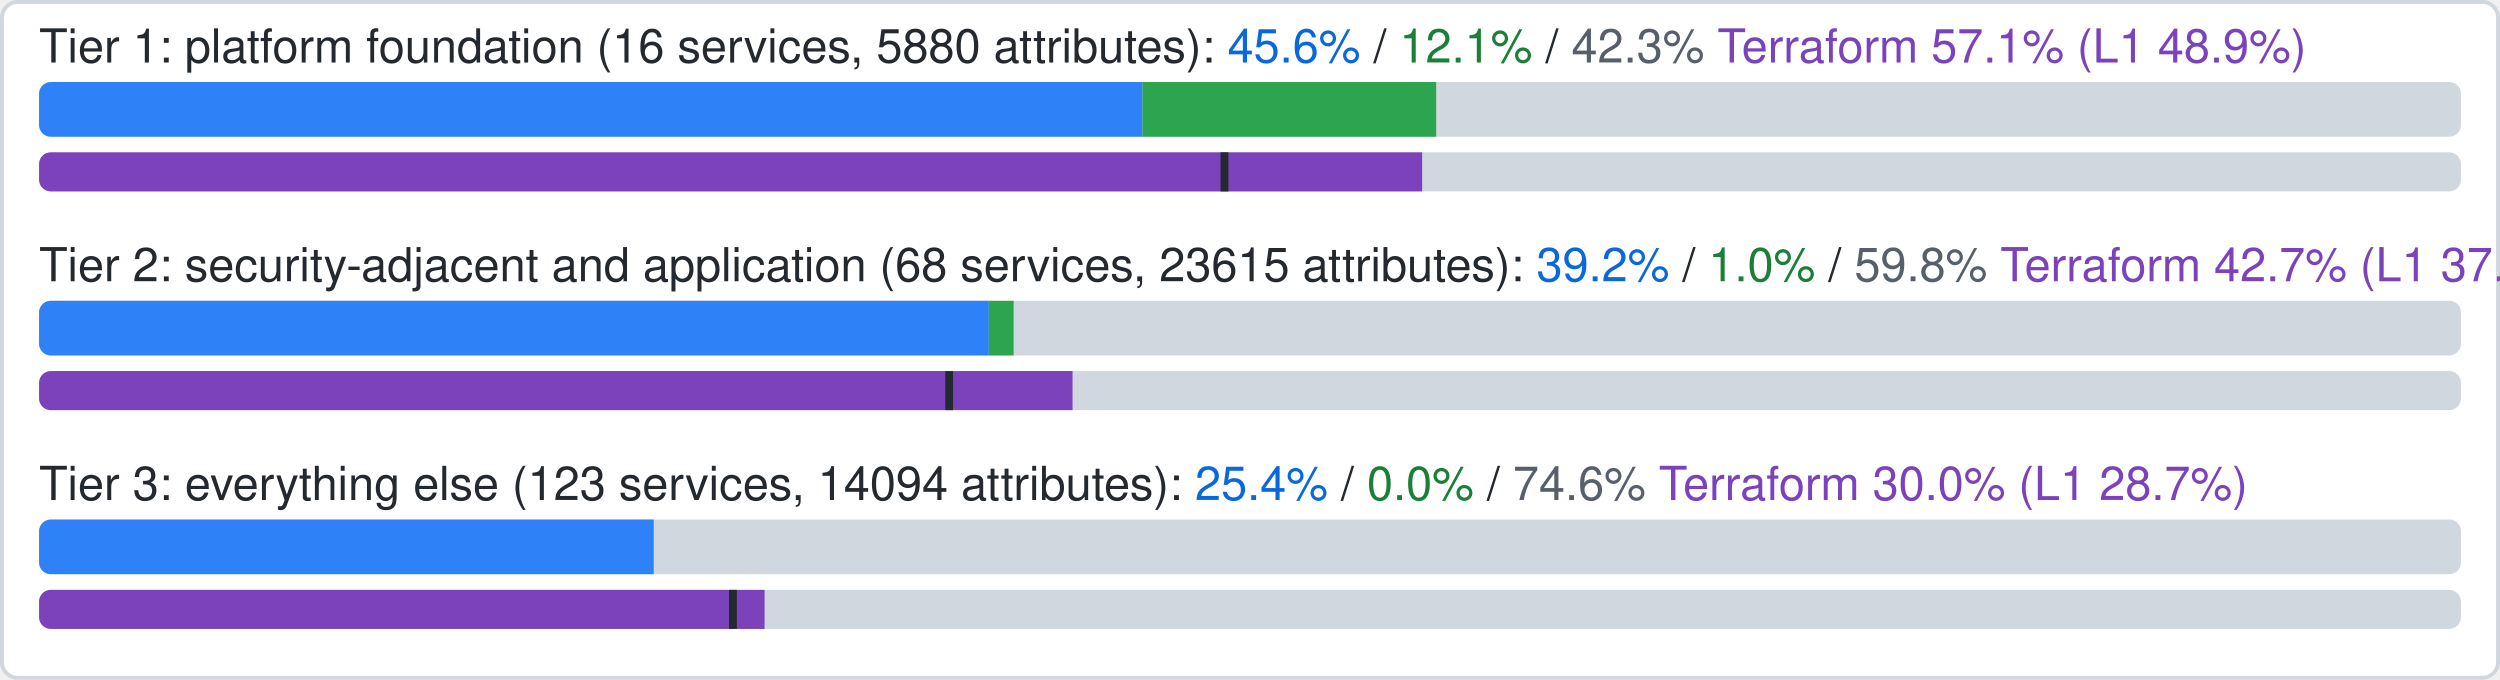
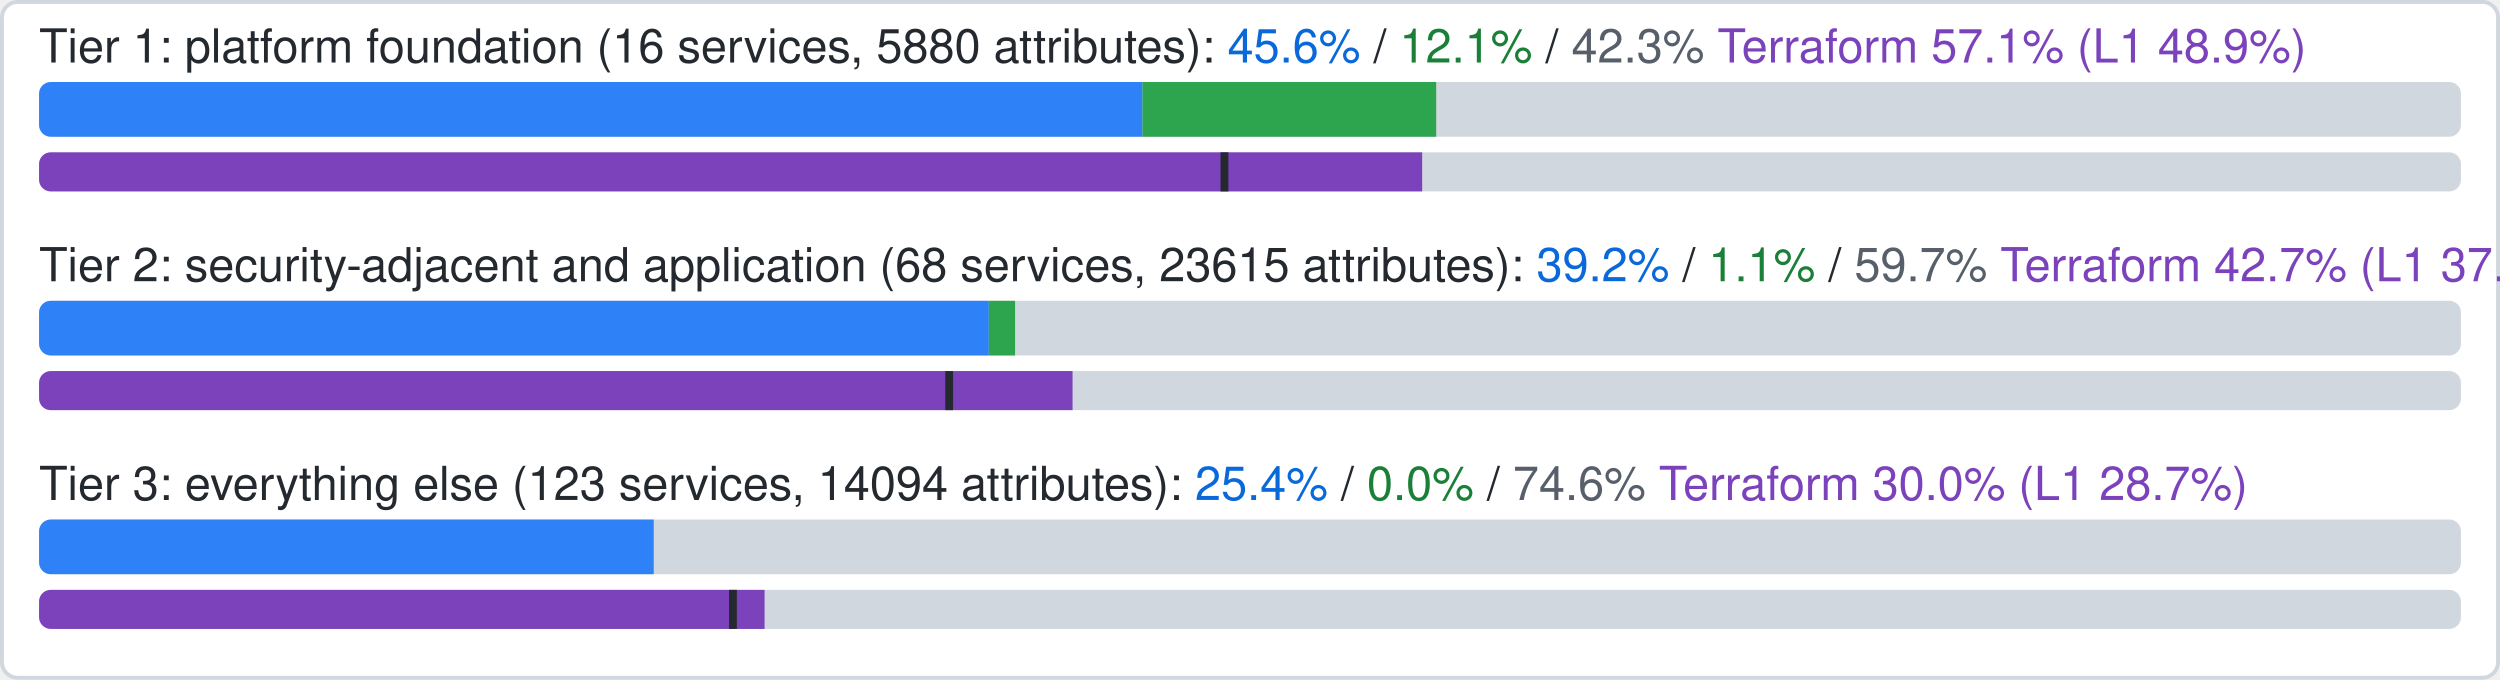
- <svg xmlns="http://www.w3.org/2000/svg" width="640" height="174" viewBox="0 0 640 174" role="img" aria-label="Coverage by tier: Tier 1: platform foundation official 45.6%, ours beyond official 12.1%, uncovered 42.3%, Terraform google-beta 57.1% (L1 48.9%), an estimate; Tier 2: security-adjacent and application official 39.2%, ours beyond official 1.0%, uncovered 59.8%, Terraform google-beta 42.7% (L1 37.6%), an estimate; Tier 3: everything else official 25.4%, ours beyond official 0.0%, uncovered 74.6%, Terraform google-beta 30.0% (L1 28.7%), an estimate;">
+ <svg xmlns="http://www.w3.org/2000/svg" width="640" height="174" viewBox="0 0 640 174" role="img" aria-label="Coverage by tier: Tier 1: platform foundation official 45.6%, ours beyond official 12.1%, uncovered 42.3%, Terraform google-beta 57.1% (L1 48.9%), an estimate; Tier 2: security-adjacent and application official 39.2%, ours beyond official 1.1%, uncovered 59.7%, Terraform google-beta 42.7% (L1 37.6%), an estimate; Tier 3: everything else official 25.4%, ours beyond official 0.0%, uncovered 74.6%, Terraform google-beta 30.0% (L1 28.7%), an estimate;">
  <rect x="0.5" y="0.5" width="639" height="173" rx="4" fill="#ffffff" stroke="#d0d7de" />
  <clipPath id="c0">
    <rect x="10" y="21" width="620" height="14" rx="3" />
  </clipPath>
  <text x="10" y="16" font-family="-apple-system,BlinkMacSystemFont,Segoe UI,Helvetica,Arial,sans-serif" font-size="12" fill="#24292f">Tier 1: platform foundation (16 services, 5880 attributes): <tspan fill="#0969da">45.6%</tspan> / <tspan fill="#1a7f37">12.1%</tspan> / <tspan fill="#57606a">42.3%</tspan>
    <tspan fill="#7b42bc">Terraform 57.1% (L1 48.9%)</tspan>
  </text>
  <clipPath id="t0">
    <rect x="10" y="39" width="620" height="10" rx="3" />
  </clipPath>
  <g clip-path="url(#t0)">
    <rect x="10" y="39" width="620" height="10" fill="#d0d7de" />
    <rect x="10" y="39" width="354.07" height="10" fill="#7b42bc" />
    <rect x="312.46" y="39" width="2" height="10" fill="#24292f" />
  </g>
  <g clip-path="url(#c0)">
    <rect x="10" y="21" width="620" height="14" fill="#d0d7de" />
    <rect x="10" y="21" width="282.48" height="14" fill="#2f81f7" />
    <rect x="292.48" y="21" width="75.18" height="14" fill="#2da44e" />
  </g>
  <clipPath id="c1">
    <rect x="10" y="77" width="620" height="14" rx="3" />
  </clipPath>
-   <text x="10" y="72" font-family="-apple-system,BlinkMacSystemFont,Segoe UI,Helvetica,Arial,sans-serif" font-size="12" fill="#24292f">Tier 2: security-adjacent and application (68 services, 23615 attributes): <tspan fill="#0969da">39.2%</tspan> / <tspan fill="#1a7f37">1.0%</tspan> / <tspan fill="#57606a">59.8%</tspan>
+   <text x="10" y="72" font-family="-apple-system,BlinkMacSystemFont,Segoe UI,Helvetica,Arial,sans-serif" font-size="12" fill="#24292f">Tier 2: security-adjacent and application (68 services, 23615 attributes): <tspan fill="#0969da">39.2%</tspan> / <tspan fill="#1a7f37">1.1%</tspan> / <tspan fill="#57606a">59.7%</tspan>
    <tspan fill="#7b42bc">Terraform 42.7% (L1 37.6%)</tspan>
  </text>
  <clipPath id="t1">
    <rect x="10" y="95" width="620" height="10" rx="3" />
  </clipPath>
  <g clip-path="url(#t1)">
    <rect x="10" y="95" width="620" height="10" fill="#d0d7de" />
    <rect x="10" y="95" width="264.57" height="10" fill="#7b42bc" />
    <rect x="241.98" y="95" width="2" height="10" fill="#24292f" />
  </g>
  <g clip-path="url(#c1)">
    <rect x="10" y="77" width="620" height="14" fill="#d0d7de" />
    <rect x="10" y="77" width="243.14" height="14" fill="#2f81f7" />
-     <rect x="253.14" y="77" width="6.35" height="14" fill="#2da44e" />
+     <rect x="253.14" y="77" width="6.72" height="14" fill="#2da44e" />
  </g>
  <clipPath id="c2">
    <rect x="10" y="133" width="620" height="14" rx="3" />
  </clipPath>
  <text x="10" y="128" font-family="-apple-system,BlinkMacSystemFont,Segoe UI,Helvetica,Arial,sans-serif" font-size="12" fill="#24292f">Tier 3: everything else (123 services, 14094 attributes): <tspan fill="#0969da">25.4%</tspan> / <tspan fill="#1a7f37">0.0%</tspan> / <tspan fill="#57606a">74.6%</tspan>
    <tspan fill="#7b42bc">Terraform 30.0% (L1 28.7%)</tspan>
  </text>
  <clipPath id="t2">
    <rect x="10" y="151" width="620" height="10" rx="3" />
  </clipPath>
  <g clip-path="url(#t2)">
    <rect x="10" y="151" width="620" height="10" fill="#d0d7de" />
    <rect x="10" y="151" width="185.73" height="10" fill="#7b42bc" />
    <rect x="186.63" y="151" width="2" height="10" fill="#24292f" />
  </g>
  <g clip-path="url(#c2)">
    <rect x="10" y="133" width="620" height="14" fill="#d0d7de" />
    <rect x="10" y="133" width="157.35" height="14" fill="#2f81f7" />
  </g>
</svg>
